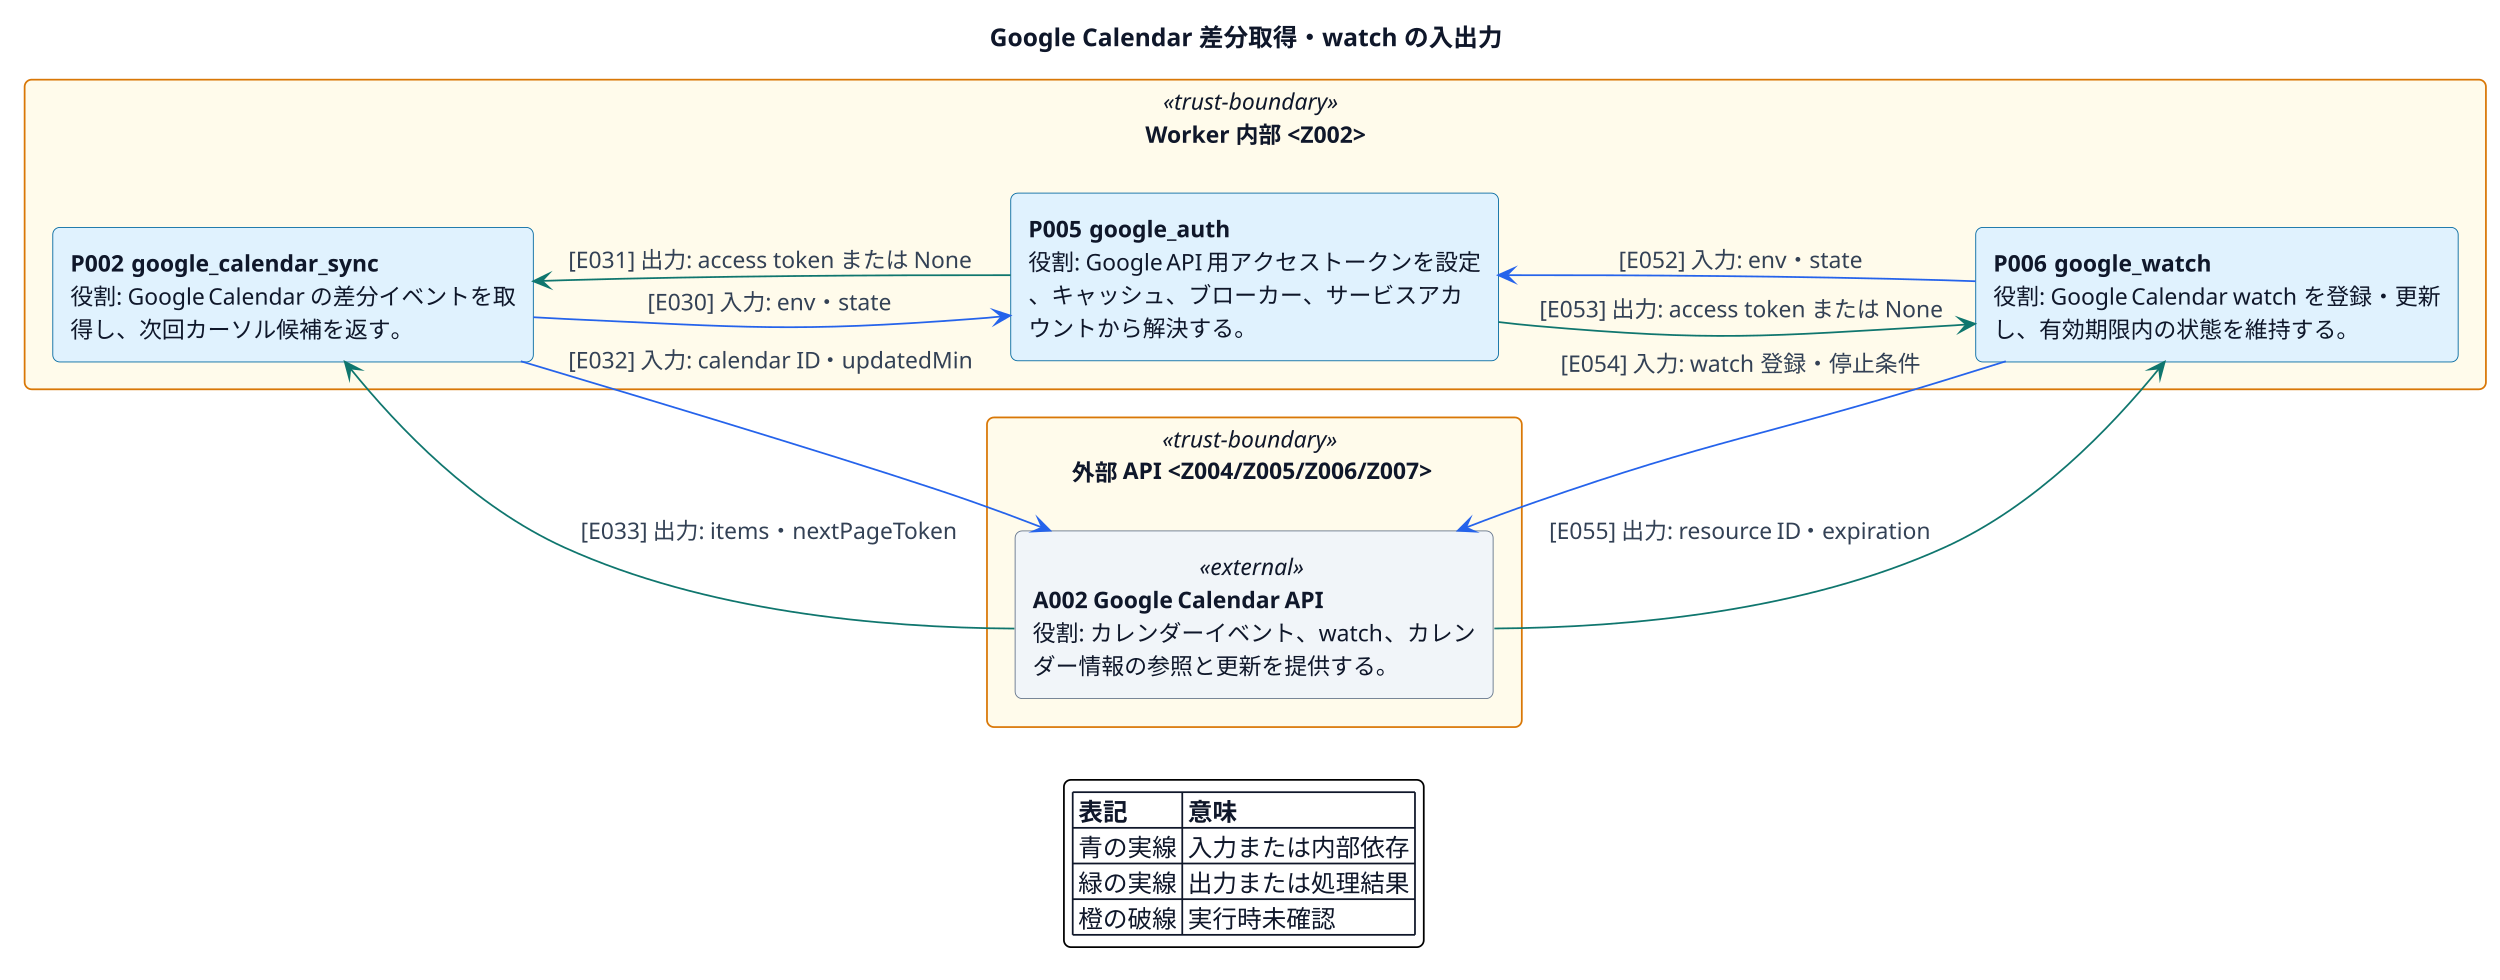
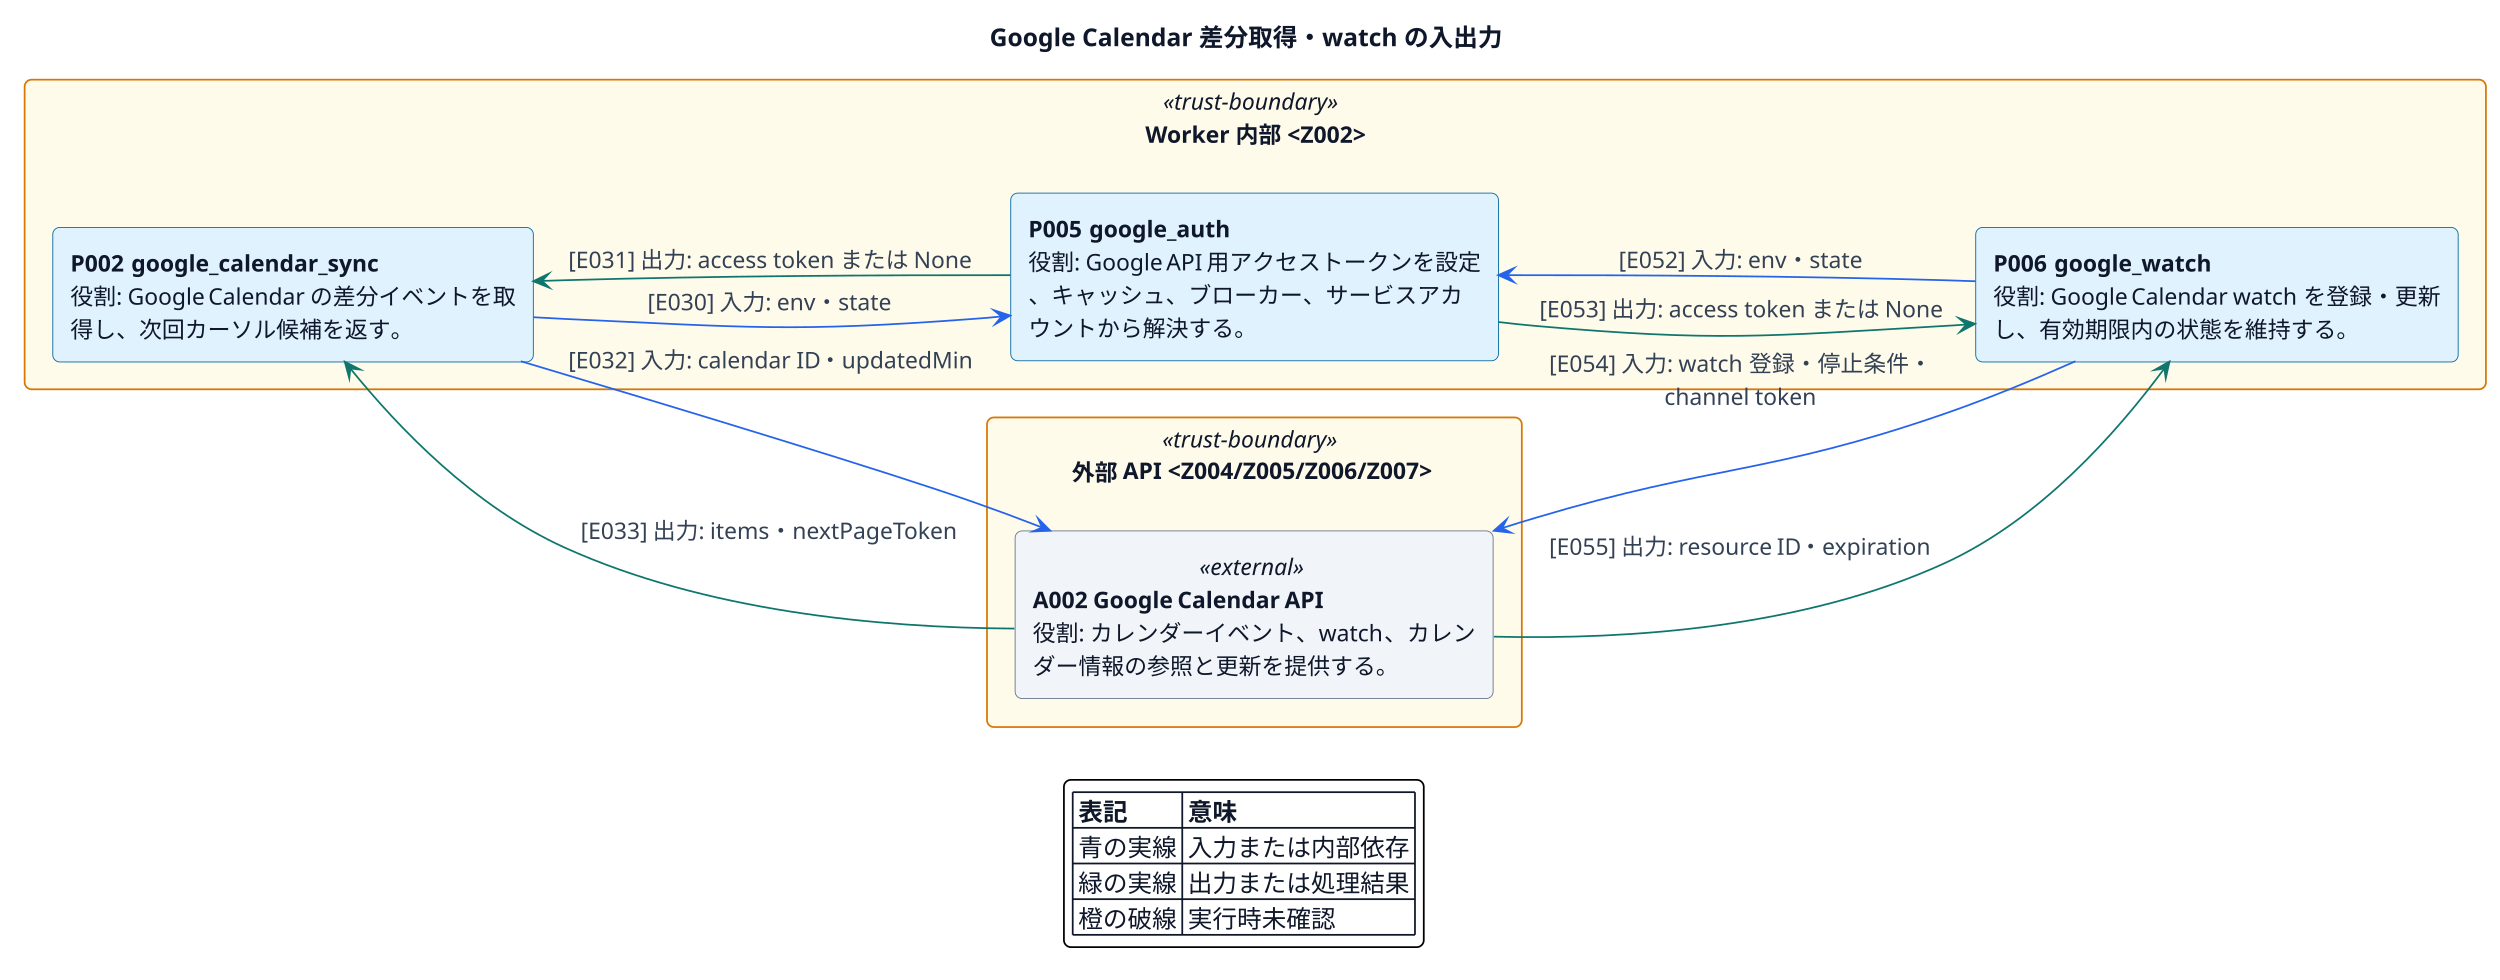
<svg xmlns="http://www.w3.org/2000/svg" version="1.1" data-diagram-type="DESCRIPTION" style="width:1421px;height:557px;background:#FFFFFF;" width="1421px" height="557px" viewBox="0 0 1421 557" zoomAndPan="magnify" preserveAspectRatio="none" contentStyleType="text/css">
  <defs />
  <g font-family="sans-serif" lengthAdjust="spacing">
    <g class="title" data-source-line="2">
      <text x="562.521" y="26.24" fill="#0F172A" font-size="14" textLength="288.959" font-weight="700">Google Calendar 差分取得・watch の入出力</text>
    </g>
    <g class="cluster" data-qualified-name="Worker .. .Z002." id="ent0001" data-source-line="5">
      <rect x="14" y="45.272" width="1399" height="176" fill="#FFFBEB" style="stroke:#D97706;stroke-width:1;" rx="4" ry="4" />
      <text x="661.142" y="62.352" fill="#0F172A" font-size="13" textLength="104.715" font-style="italic">«trust-boundary»</text>
      <text x="651.002" y="81.176" fill="#0F172A" font-size="13" textLength="124.995" font-weight="700">Worker 内部 &lt;Z002&gt;</text>
    </g>
    <g class="cluster" data-qualified-name=".. API .Z004.Z005.Z006.Z007." id="ent0005" data-source-line="10">
      <rect x="561" y="237.272" width="304" height="176" fill="#FFFBEB" style="stroke:#D97706;stroke-width:1;" rx="4" ry="4" />
      <text x="660.642" y="254.352" fill="#0F172A" font-size="13" textLength="104.715" font-style="italic">«trust-boundary»</text>
      <text x="609.227" y="273.176" fill="#0F172A" font-size="13" textLength="207.545" font-weight="700">外部 API &lt;Z004/Z005/Z006/Z007&gt;</text>
    </g>
    <g class="entity" data-qualified-name="Worker .. .Z002..P002" id="ent0002" data-source-line="6">
      <rect x="30" y="129.272" width="273.149" height="76.472" fill="#E0F2FE" style="stroke:#0369A1;stroke-width:0.5;" rx="4" ry="4" />
      <text x="40" y="154.352" fill="#0F172A" font-size="13" textLength="31.681" font-weight="700">P002</text>
      <text x="71.681" y="154.352" fill="#0F172A" font-size="13" font-weight="700"> </text>
      <text x="74.632" y="154.352" fill="#0F172A" font-size="13" textLength="143.507" font-weight="700">google_calendar_sync</text>
      <text x="40" y="173.176" fill="#0F172A" font-size="13">役</text>
      <text x="53" y="173.176" fill="#0F172A" font-size="13">割</text>
      <text x="66" y="173.176" fill="#0F172A" font-size="13">:</text>
      <text x="69.614" y="173.176" fill="#0F172A" font-size="13"> </text>
      <text x="72.526" y="173.176" fill="#0F172A" font-size="13" textLength="42.939">Google</text>
      <text x="115.465" y="173.176" fill="#0F172A" font-size="13"> </text>
      <text x="118.377" y="173.176" fill="#0F172A" font-size="13" textLength="54.86">Calendar</text>
      <text x="173.237" y="173.176" fill="#0F172A" font-size="13"> </text>
      <text x="176.149" y="173.176" fill="#0F172A" font-size="13">の</text>
      <text x="189.149" y="173.176" fill="#0F172A" font-size="13">差</text>
      <text x="202.149" y="173.176" fill="#0F172A" font-size="13">分</text>
      <text x="215.149" y="173.176" fill="#0F172A" font-size="13">イ</text>
      <text x="228.149" y="173.176" fill="#0F172A" font-size="13">ベ</text>
      <text x="241.149" y="173.176" fill="#0F172A" font-size="13">ン</text>
      <text x="254.149" y="173.176" fill="#0F172A" font-size="13">ト</text>
      <text x="267.149" y="173.176" fill="#0F172A" font-size="13">を</text>
      <text x="280.149" y="173.176" fill="#0F172A" font-size="13">取</text>
      <text x="40" y="192" fill="#0F172A" font-size="13">得</text>
      <text x="53" y="192" fill="#0F172A" font-size="13">し</text>
      <text x="66" y="192" fill="#0F172A" font-size="13">、</text>
      <text x="79" y="192" fill="#0F172A" font-size="13">次</text>
      <text x="92" y="192" fill="#0F172A" font-size="13">回</text>
      <text x="105" y="192" fill="#0F172A" font-size="13">カ</text>
      <text x="118" y="192" fill="#0F172A" font-size="13">ー</text>
      <text x="131" y="192" fill="#0F172A" font-size="13">ソ</text>
      <text x="144" y="192" fill="#0F172A" font-size="13">ル</text>
      <text x="157" y="192" fill="#0F172A" font-size="13">候</text>
      <text x="170" y="192" fill="#0F172A" font-size="13">補</text>
      <text x="183" y="192" fill="#0F172A" font-size="13">を</text>
      <text x="196" y="192" fill="#0F172A" font-size="13">返</text>
      <text x="209" y="192" fill="#0F172A" font-size="13">す</text>
      <text x="222" y="192" fill="#0F172A" font-size="13">。</text>
    </g>
    <g class="entity" data-qualified-name="Worker .. .Z002..P005" id="ent0003" data-source-line="7">
      <rect x="574.5" y="109.772" width="277.231" height="95.296" fill="#E0F2FE" style="stroke:#0369A1;stroke-width:0.5;" rx="4" ry="4" />
      <text x="584.5" y="134.852" fill="#0F172A" font-size="13" textLength="31.681" font-weight="700">P005</text>
      <text x="616.181" y="134.852" fill="#0F172A" font-size="13" font-weight="700"> </text>
      <text x="619.132" y="134.852" fill="#0F172A" font-size="13" textLength="80.574" font-weight="700">google_auth</text>
      <text x="584.5" y="153.676" fill="#0F172A" font-size="13">役</text>
      <text x="597.5" y="153.676" fill="#0F172A" font-size="13">割</text>
      <text x="610.5" y="153.676" fill="#0F172A" font-size="13">:</text>
      <text x="614.114" y="153.676" fill="#0F172A" font-size="13"> </text>
      <text x="617.026" y="153.676" fill="#0F172A" font-size="13" textLength="42.939">Google</text>
      <text x="659.965" y="153.676" fill="#0F172A" font-size="13"> </text>
      <text x="662.877" y="153.676" fill="#0F172A" font-size="13" textLength="19.942">API</text>
      <text x="682.819" y="153.676" fill="#0F172A" font-size="13"> </text>
      <text x="685.731" y="153.676" fill="#0F172A" font-size="13">用</text>
      <text x="698.731" y="153.676" fill="#0F172A" font-size="13">ア</text>
      <text x="711.731" y="153.676" fill="#0F172A" font-size="13">ク</text>
      <text x="724.731" y="153.676" fill="#0F172A" font-size="13">セ</text>
      <text x="737.731" y="153.676" fill="#0F172A" font-size="13">ス</text>
      <text x="750.731" y="153.676" fill="#0F172A" font-size="13">ト</text>
      <text x="763.731" y="153.676" fill="#0F172A" font-size="13">ー</text>
      <text x="776.731" y="153.676" fill="#0F172A" font-size="13">ク</text>
      <text x="789.731" y="153.676" fill="#0F172A" font-size="13">ン</text>
      <text x="802.731" y="153.676" fill="#0F172A" font-size="13">を</text>
      <text x="815.731" y="153.676" fill="#0F172A" font-size="13">設</text>
      <text x="828.731" y="153.676" fill="#0F172A" font-size="13">定</text>
      <text x="584.5" y="172.5" fill="#0F172A" font-size="13">、</text>
      <text x="597.5" y="172.5" fill="#0F172A" font-size="13">キ</text>
      <text x="610.5" y="172.5" fill="#0F172A" font-size="13">ャ</text>
      <text x="623.5" y="172.5" fill="#0F172A" font-size="13">ッ</text>
      <text x="636.5" y="172.5" fill="#0F172A" font-size="13">シ</text>
      <text x="649.5" y="172.5" fill="#0F172A" font-size="13">ュ</text>
      <text x="662.5" y="172.5" fill="#0F172A" font-size="13">、</text>
      <text x="675.5" y="172.5" fill="#0F172A" font-size="13">ブ</text>
      <text x="688.5" y="172.5" fill="#0F172A" font-size="13">ロ</text>
      <text x="701.5" y="172.5" fill="#0F172A" font-size="13">ー</text>
      <text x="714.5" y="172.5" fill="#0F172A" font-size="13">カ</text>
      <text x="727.5" y="172.5" fill="#0F172A" font-size="13">ー</text>
      <text x="740.5" y="172.5" fill="#0F172A" font-size="13">、</text>
      <text x="753.5" y="172.5" fill="#0F172A" font-size="13">サ</text>
      <text x="766.5" y="172.5" fill="#0F172A" font-size="13">ー</text>
      <text x="779.5" y="172.5" fill="#0F172A" font-size="13">ビ</text>
      <text x="792.5" y="172.5" fill="#0F172A" font-size="13">ス</text>
      <text x="805.5" y="172.5" fill="#0F172A" font-size="13">ア</text>
      <text x="818.5" y="172.5" fill="#0F172A" font-size="13">カ</text>
      <text x="584.5" y="191.324" fill="#0F172A" font-size="13">ウ</text>
      <text x="597.5" y="191.324" fill="#0F172A" font-size="13">ン</text>
      <text x="610.5" y="191.324" fill="#0F172A" font-size="13">ト</text>
      <text x="623.5" y="191.324" fill="#0F172A" font-size="13">か</text>
      <text x="636.5" y="191.324" fill="#0F172A" font-size="13">ら</text>
      <text x="649.5" y="191.324" fill="#0F172A" font-size="13">解</text>
      <text x="662.5" y="191.324" fill="#0F172A" font-size="13">決</text>
      <text x="675.5" y="191.324" fill="#0F172A" font-size="13">す</text>
      <text x="688.5" y="191.324" fill="#0F172A" font-size="13">る</text>
      <text x="701.5" y="191.324" fill="#0F172A" font-size="13">。</text>
    </g>
    <g class="entity" data-qualified-name="Worker .. .Z002..P006" id="ent0004" data-source-line="8">
      <rect x="1123" y="129.272" width="274.228" height="76.472" fill="#E0F2FE" style="stroke:#0369A1;stroke-width:0.5;" rx="4" ry="4" />
      <text x="1133" y="154.352" fill="#0F172A" font-size="13" textLength="31.681" font-weight="700">P006</text>
      <text x="1164.681" y="154.352" fill="#0F172A" font-size="13" font-weight="700"> </text>
      <text x="1167.632" y="154.352" fill="#0F172A" font-size="13" textLength="90.363" font-weight="700">google_watch</text>
      <text x="1133" y="173.176" fill="#0F172A" font-size="13">役</text>
      <text x="1146" y="173.176" fill="#0F172A" font-size="13">割</text>
      <text x="1159" y="173.176" fill="#0F172A" font-size="13">:</text>
      <text x="1162.614" y="173.176" fill="#0F172A" font-size="13"> </text>
      <text x="1165.526" y="173.176" fill="#0F172A" font-size="13" textLength="42.939">Google</text>
      <text x="1208.465" y="173.176" fill="#0F172A" font-size="13"> </text>
      <text x="1211.377" y="173.176" fill="#0F172A" font-size="13" textLength="54.86">Calendar</text>
      <text x="1266.237" y="173.176" fill="#0F172A" font-size="13"> </text>
      <text x="1269.149" y="173.176" fill="#0F172A" font-size="13" textLength="37.167">watch</text>
      <text x="1306.316" y="173.176" fill="#0F172A" font-size="13"> </text>
      <text x="1309.228" y="173.176" fill="#0F172A" font-size="13">を</text>
      <text x="1322.228" y="173.176" fill="#0F172A" font-size="13">登</text>
      <text x="1335.228" y="173.176" fill="#0F172A" font-size="13">録</text>
      <text x="1348.228" y="173.176" fill="#0F172A" font-size="13">・</text>
      <text x="1361.228" y="173.176" fill="#0F172A" font-size="13">更</text>
      <text x="1374.228" y="173.176" fill="#0F172A" font-size="13">新</text>
      <text x="1133" y="192" fill="#0F172A" font-size="13">し</text>
      <text x="1146" y="192" fill="#0F172A" font-size="13">、</text>
      <text x="1159" y="192" fill="#0F172A" font-size="13">有</text>
      <text x="1172" y="192" fill="#0F172A" font-size="13">効</text>
      <text x="1185" y="192" fill="#0F172A" font-size="13">期</text>
      <text x="1198" y="192" fill="#0F172A" font-size="13">限</text>
      <text x="1211" y="192" fill="#0F172A" font-size="13">内</text>
      <text x="1224" y="192" fill="#0F172A" font-size="13">の</text>
      <text x="1237" y="192" fill="#0F172A" font-size="13">状</text>
      <text x="1250" y="192" fill="#0F172A" font-size="13">態</text>
      <text x="1263" y="192" fill="#0F172A" font-size="13">を</text>
      <text x="1276" y="192" fill="#0F172A" font-size="13">維</text>
      <text x="1289" y="192" fill="#0F172A" font-size="13">持</text>
      <text x="1302" y="192" fill="#0F172A" font-size="13">す</text>
      <text x="1315" y="192" fill="#0F172A" font-size="13">る</text>
      <text x="1328" y="192" fill="#0F172A" font-size="13">。</text>
    </g>
    <g class="entity" data-qualified-name=".. API .Z004.Z005.Z006.Z007..A002" id="ent0006" data-source-line="11">
      <rect x="577" y="301.772" width="271.693" height="95.296" fill="#F1F5F9" style="stroke:#64748B;stroke-width:0.5;" rx="4" ry="4" />
      <text x="681.738" y="326.852" fill="#0F172A" font-size="13" textLength="62.218" font-style="italic">«external»</text>
      <text x="587" y="345.676" fill="#0F172A" font-size="13" textLength="31.343" font-weight="700">A002</text>
      <text x="618.343" y="345.676" fill="#0F172A" font-size="13" font-weight="700"> </text>
      <text x="621.294" y="345.676" fill="#0F172A" font-size="13" textLength="45.006" font-weight="700">Google</text>
      <text x="666.3" y="345.676" fill="#0F172A" font-size="13" font-weight="700"> </text>
      <text x="669.251" y="345.676" fill="#0F172A" font-size="13" textLength="57.915" font-weight="700">Calendar</text>
      <text x="727.166" y="345.676" fill="#0F172A" font-size="13" font-weight="700"> </text>
      <text x="730.117" y="345.676" fill="#0F172A" font-size="13" textLength="21.294" font-weight="700">API</text>
      <text x="587" y="364.5" fill="#0F172A" font-size="13">役</text>
      <text x="600" y="364.5" fill="#0F172A" font-size="13">割</text>
      <text x="613" y="364.5" fill="#0F172A" font-size="13">:</text>
      <text x="616.614" y="364.5" fill="#0F172A" font-size="13"> </text>
      <text x="619.526" y="364.5" fill="#0F172A" font-size="13">カ</text>
      <text x="632.526" y="364.5" fill="#0F172A" font-size="13">レ</text>
      <text x="645.526" y="364.5" fill="#0F172A" font-size="13">ン</text>
      <text x="658.526" y="364.5" fill="#0F172A" font-size="13">ダ</text>
      <text x="671.526" y="364.5" fill="#0F172A" font-size="13">ー</text>
      <text x="684.526" y="364.5" fill="#0F172A" font-size="13">イ</text>
      <text x="697.526" y="364.5" fill="#0F172A" font-size="13">ベ</text>
      <text x="710.526" y="364.5" fill="#0F172A" font-size="13">ン</text>
      <text x="723.526" y="364.5" fill="#0F172A" font-size="13">ト</text>
      <text x="736.526" y="364.5" fill="#0F172A" font-size="13">、</text>
      <text x="749.526" y="364.5" fill="#0F172A" font-size="13" textLength="37.167">watch</text>
      <text x="786.693" y="364.5" fill="#0F172A" font-size="13">、</text>
      <text x="799.693" y="364.5" fill="#0F172A" font-size="13">カ</text>
      <text x="812.693" y="364.5" fill="#0F172A" font-size="13">レ</text>
      <text x="825.693" y="364.5" fill="#0F172A" font-size="13">ン</text>
      <text x="587" y="383.324" fill="#0F172A" font-size="13">ダ</text>
      <text x="600" y="383.324" fill="#0F172A" font-size="13">ー</text>
      <text x="613" y="383.324" fill="#0F172A" font-size="13">情</text>
      <text x="626" y="383.324" fill="#0F172A" font-size="13">報</text>
      <text x="639" y="383.324" fill="#0F172A" font-size="13">の</text>
      <text x="652" y="383.324" fill="#0F172A" font-size="13">参</text>
      <text x="665" y="383.324" fill="#0F172A" font-size="13">照</text>
      <text x="678" y="383.324" fill="#0F172A" font-size="13">と</text>
      <text x="691" y="383.324" fill="#0F172A" font-size="13">更</text>
      <text x="704" y="383.324" fill="#0F172A" font-size="13">新</text>
      <text x="717" y="383.324" fill="#0F172A" font-size="13">を</text>
      <text x="730" y="383.324" fill="#0F172A" font-size="13">提</text>
      <text x="743" y="383.324" fill="#0F172A" font-size="13">供</text>
      <text x="756" y="383.324" fill="#0F172A" font-size="13">す</text>
      <text x="769" y="383.324" fill="#0F172A" font-size="13">る</text>
      <text x="782" y="383.324" fill="#0F172A" font-size="13">。</text>
    </g>
    <g class="link" data-entity-1="ent0002" data-entity-2="ent0003" id="lnk7" data-link-type="dependency">
      <polygon points="574.253,179.354,564.888,176.306,569.28,179.871,565.715,184.264,574.253,179.354" fill="#2563EB" style="stroke:#2563EB;stroke-width:1;stroke-linejoin:miter;stroke-miterlimit:10;" />
      <path d="M303.053,180.309 C309.115,180.679 315.119,181.004 321,181.272 C424.005,185.959 450.178,188.988 553,181.272 C559.96,180.75 562.103,180.618 569.28,179.871" style="stroke:#2563EB;stroke-width:1;" fill="none" />
      <text x="368" y="176.352" fill="#334155" font-size="13" textLength="38.09">[E030]</text>
      <text x="406.09" y="176.352" fill="#334155" font-size="13"> </text>
      <text x="409.002" y="176.352" fill="#334155" font-size="13">入</text>
      <text x="422.002" y="176.352" fill="#334155" font-size="13">力</text>
      <text x="435.002" y="176.352" fill="#334155" font-size="13">:</text>
      <text x="438.616" y="176.352" fill="#334155" font-size="13"> </text>
      <text x="441.528" y="176.352" fill="#334155" font-size="13" textLength="21.905">env</text>
      <text x="463.433" y="176.352" fill="#334155" font-size="13">・</text>
      <text x="476.433" y="176.352" fill="#334155" font-size="13" textLength="30.407">state</text>
    </g>
    <g class="link" data-entity-1="ent0003" data-entity-2="ent0002" id="lnk8" data-link-type="dependency">
      <polygon points="303.085,159.86,312.225,163.527,308.081,159.677,311.932,155.533,303.085,159.86" fill="#0F766E" style="stroke:#0F766E;stroke-width:1;stroke-linejoin:miter;stroke-miterlimit:10;" />
      <path d="M574.45,156.399 C499.506,156.321 405.14,156.865 321,159.272 C315.132,159.44 314.135,159.455 308.081,159.677" style="stroke:#0F766E;stroke-width:1;" fill="none" />
      <text x="323" y="152.352" fill="#334155" font-size="13" textLength="38.09">[E031]</text>
      <text x="361.09" y="152.352" fill="#334155" font-size="13"> </text>
      <text x="364.002" y="152.352" fill="#334155" font-size="13">出</text>
      <text x="377.002" y="152.352" fill="#334155" font-size="13">力</text>
      <text x="390.002" y="152.352" fill="#334155" font-size="13">:</text>
      <text x="393.616" y="152.352" fill="#334155" font-size="13"> </text>
      <text x="396.528" y="152.352" fill="#334155" font-size="13" textLength="39.949">access</text>
      <text x="436.477" y="152.352" fill="#334155" font-size="13"> </text>
      <text x="439.389" y="152.352" fill="#334155" font-size="13" textLength="35.087">token</text>
      <text x="474.476" y="152.352" fill="#334155" font-size="13"> </text>
      <text x="477.388" y="152.352" fill="#334155" font-size="13">ま</text>
      <text x="490.388" y="152.352" fill="#334155" font-size="13">た</text>
      <text x="503.388" y="152.352" fill="#334155" font-size="13">は</text>
      <text x="516.388" y="152.352" fill="#334155" font-size="13"> </text>
      <text x="519.3" y="152.352" fill="#334155" font-size="13" textLength="32.409">None</text>
    </g>
    <g class="link" data-entity-1="ent0002" data-entity-2="ent0006" id="lnk9" data-link-type="dependency">
      <polygon points="596.942,301.612,589.993,294.632,592.279,299.807,587.104,302.093,596.942,301.612" fill="#2563EB" style="stroke:#2563EB;stroke-width:1;stroke-linejoin:miter;stroke-miterlimit:10;" />
      <path d="M296.053,205.333 C388.646,232.992 505.323,268.415 553,285.272 C567.308,290.331 577.563,294.109 592.279,299.807" style="stroke:#2563EB;stroke-width:1;" fill="none" />
      <text x="323" y="209.352" fill="#334155" font-size="13" textLength="38.09">[E032]</text>
      <text x="361.09" y="209.352" fill="#334155" font-size="13"> </text>
      <text x="364.002" y="209.352" fill="#334155" font-size="13">入</text>
      <text x="377.002" y="209.352" fill="#334155" font-size="13">力</text>
      <text x="390.002" y="209.352" fill="#334155" font-size="13">:</text>
      <text x="393.616" y="209.352" fill="#334155" font-size="13"> </text>
      <text x="396.528" y="209.352" fill="#334155" font-size="13" textLength="53.196">calendar</text>
      <text x="449.724" y="209.352" fill="#334155" font-size="13"> </text>
      <text x="452.636" y="209.352" fill="#334155" font-size="13" textLength="12.753">ID</text>
      <text x="465.389" y="209.352" fill="#334155" font-size="13">・</text>
      <text x="478.389" y="209.352" fill="#334155" font-size="13" textLength="73.554">updatedMin</text>
    </g>
    <g class="link" data-entity-1="ent0006" data-entity-2="ent0002" id="lnk10" data-link-type="dependency">
      <polygon points="195.965,205.589,198.538,215.096,199.119,209.469,204.746,210.05,195.965,205.589" fill="#0F766E" style="stroke:#0F766E;stroke-width:1;stroke-linejoin:miter;stroke-miterlimit:10;" />
      <path d="M576.6,357.282 C498.658,356.818 400.681,347.351 321,311.272 C269.239,287.835 226.878,243.619 199.119,209.469" style="stroke:#0F766E;stroke-width:1;" fill="none" />
      <text x="330" y="306.352" fill="#334155" font-size="13" textLength="38.09">[E033]</text>
      <text x="368.09" y="306.352" fill="#334155" font-size="13"> </text>
      <text x="371.002" y="306.352" fill="#334155" font-size="13">出</text>
      <text x="384.002" y="306.352" fill="#334155" font-size="13">力</text>
      <text x="397.002" y="306.352" fill="#334155" font-size="13">:</text>
      <text x="400.616" y="306.352" fill="#334155" font-size="13"> </text>
      <text x="403.528" y="306.352" fill="#334155" font-size="13" textLength="33.8">items</text>
      <text x="437.328" y="306.352" fill="#334155" font-size="13">・</text>
      <text x="450.328" y="306.352" fill="#334155" font-size="13" textLength="94.562">nextPageToken</text>
    </g>
    <g class="link" data-entity-1="ent0004" data-entity-2="ent0003" id="lnk11" data-link-type="dependency">
      <polygon points="851.55,156.405,860.554,160.396,856.55,156.4,860.546,152.396,851.55,156.405" fill="#2563EB" style="stroke:#2563EB;stroke-width:1;stroke-linejoin:miter;stroke-miterlimit:10;" />
      <path d="M1122.974,159.86 C1116.9,159.638 1110.887,159.44 1105,159.272 C1020.859,156.873 931.494,156.323 856.55,156.4" style="stroke:#2563EB;stroke-width:1;" fill="none" />
      <text x="920" y="152.352" fill="#334155" font-size="13" textLength="38.09">[E052]</text>
      <text x="958.09" y="152.352" fill="#334155" font-size="13"> </text>
      <text x="961.002" y="152.352" fill="#334155" font-size="13">入</text>
      <text x="974.002" y="152.352" fill="#334155" font-size="13">力</text>
      <text x="987.002" y="152.352" fill="#334155" font-size="13">:</text>
      <text x="990.616" y="152.352" fill="#334155" font-size="13"> </text>
      <text x="993.528" y="152.352" fill="#334155" font-size="13" textLength="21.905">env</text>
      <text x="1015.433" y="152.352" fill="#334155" font-size="13">・</text>
      <text x="1028.433" y="152.352" fill="#334155" font-size="13" textLength="30.407">state</text>
    </g>
    <g class="link" data-entity-1="ent0003" data-entity-2="ent0004" id="lnk12" data-link-type="dependency">
      <polygon points="1122.62,184.065,1113.337,180.776,1117.635,184.453,1113.958,188.752,1122.62,184.065" fill="#0F766E" style="stroke:#0F766E;stroke-width:1;stroke-linejoin:miter;stroke-miterlimit:10;" />
      <path d="M851.696,183.033 C858.886,183.904 866.019,184.662 873,185.272 C975.72,194.247 1002.063,191.267 1105,185.272 C1110.778,184.935 1111.686,184.917 1117.635,184.453" style="stroke:#0F766E;stroke-width:1;" fill="none" />
      <text x="875" y="180.352" fill="#334155" font-size="13" textLength="38.09">[E053]</text>
      <text x="913.09" y="180.352" fill="#334155" font-size="13"> </text>
      <text x="916.002" y="180.352" fill="#334155" font-size="13">出</text>
      <text x="929.002" y="180.352" fill="#334155" font-size="13">力</text>
      <text x="942.002" y="180.352" fill="#334155" font-size="13">:</text>
      <text x="945.616" y="180.352" fill="#334155" font-size="13"> </text>
      <text x="948.528" y="180.352" fill="#334155" font-size="13" textLength="39.949">access</text>
      <text x="988.477" y="180.352" fill="#334155" font-size="13"> </text>
      <text x="991.389" y="180.352" fill="#334155" font-size="13" textLength="35.087">token</text>
      <text x="1026.476" y="180.352" fill="#334155" font-size="13"> </text>
      <text x="1029.388" y="180.352" fill="#334155" font-size="13">ま</text>
      <text x="1042.388" y="180.352" fill="#334155" font-size="13">た</text>
      <text x="1055.388" y="180.352" fill="#334155" font-size="13">は</text>
      <text x="1068.388" y="180.352" fill="#334155" font-size="13"> </text>
      <text x="1071.3" y="180.352" fill="#334155" font-size="13" textLength="32.409">None</text>
    </g>
    <g class="link" data-entity-1="ent0004" data-entity-2="ent0006" id="lnk13" data-link-type="dependency">
-       <polygon points="828.587,301.67,838.424,302.16,833.251,299.869,835.542,294.697,828.587,301.67" fill="#2563EB" style="stroke:#2563EB;stroke-width:1;stroke-linejoin:miter;stroke-miterlimit:10;" />
-       <path d="M1140.104,205.35 C1128.254,209.071 1116.397,212.764 1105,216.272 C1002.184,247.915 974.564,249.815 873,285.272 C858.532,290.323 848.114,294.131 833.251,299.869" style="stroke:#2563EB;stroke-width:1;" fill="none" />
-       <text x="887" y="211.352" fill="#334155" font-size="13" textLength="38.09">[E054]</text>
-       <text x="925.09" y="211.352" fill="#334155" font-size="13"> </text>
-       <text x="928.002" y="211.352" fill="#334155" font-size="13">入</text>
-       <text x="941.002" y="211.352" fill="#334155" font-size="13">力</text>
-       <text x="954.002" y="211.352" fill="#334155" font-size="13">:</text>
-       <text x="957.616" y="211.352" fill="#334155" font-size="13"> </text>
-       <text x="960.528" y="211.352" fill="#334155" font-size="13" textLength="37.167">watch</text>
-       <text x="997.695" y="211.352" fill="#334155" font-size="13"> </text>
-       <text x="1000.607" y="211.352" fill="#334155" font-size="13">登</text>
-       <text x="1013.607" y="211.352" fill="#334155" font-size="13">録</text>
-       <text x="1026.607" y="211.352" fill="#334155" font-size="13">・</text>
-       <text x="1039.607" y="211.352" fill="#334155" font-size="13">停</text>
-       <text x="1052.607" y="211.352" fill="#334155" font-size="13">止</text>
-       <text x="1065.607" y="211.352" fill="#334155" font-size="13">条</text>
-       <text x="1078.607" y="211.352" fill="#334155" font-size="13">件</text>
+       <polygon points="849.066,301.686,858.856,302.762,853.83,300.167,856.425,295.14,849.066,301.686" fill="#2563EB" style="stroke:#2563EB;stroke-width:1;stroke-linejoin:miter;stroke-miterlimit:10;" />
+       <path d="M1179.685,205.317 C1155.986,215.857 1129.726,226.736 1105,235.272 C1004.431,269.992 974.919,263.744 873,294.272 C865.165,296.619 861.906,297.59 853.83,300.167" style="stroke:#2563EB;stroke-width:1;" fill="none" />
+       <text x="880.5" y="211.352" fill="#334155" font-size="13" textLength="38.09">[E054]</text>
+       <text x="918.59" y="211.352" fill="#334155" font-size="13"> </text>
+       <text x="921.502" y="211.352" fill="#334155" font-size="13">入</text>
+       <text x="934.502" y="211.352" fill="#334155" font-size="13">力</text>
+       <text x="947.502" y="211.352" fill="#334155" font-size="13">:</text>
+       <text x="951.116" y="211.352" fill="#334155" font-size="13"> </text>
+       <text x="954.028" y="211.352" fill="#334155" font-size="13" textLength="37.167">watch</text>
+       <text x="991.195" y="211.352" fill="#334155" font-size="13"> </text>
+       <text x="994.107" y="211.352" fill="#334155" font-size="13">登</text>
+       <text x="1007.107" y="211.352" fill="#334155" font-size="13">録</text>
+       <text x="1020.107" y="211.352" fill="#334155" font-size="13">・</text>
+       <text x="1033.107" y="211.352" fill="#334155" font-size="13">停</text>
+       <text x="1046.107" y="211.352" fill="#334155" font-size="13">止</text>
+       <text x="1059.107" y="211.352" fill="#334155" font-size="13">条</text>
+       <text x="1072.107" y="211.352" fill="#334155" font-size="13">件</text>
+       <text x="1085.107" y="211.352" fill="#334155" font-size="13">・</text>
+       <text x="946.007" y="230.176" fill="#334155" font-size="13" textLength="48.594">channel</text>
+       <text x="994.601" y="230.176" fill="#334155" font-size="13"> </text>
+       <text x="997.513" y="230.176" fill="#334155" font-size="13" textLength="35.087">token</text>
    </g>
    <g class="link" data-entity-1="ent0006" data-entity-2="ent0004" id="lnk14" data-link-type="dependency">
-       <polygon points="1230.415,205.59,1221.625,210.034,1227.254,209.464,1227.824,215.092,1230.415,205.59" fill="#0F766E" style="stroke:#0F766E;stroke-width:1;stroke-linejoin:miter;stroke-miterlimit:10;" />
-       <path d="M849.378,357.233 C927.313,356.754 1025.29,347.287 1105,311.272 C1156.87,287.836 1199.385,243.614 1227.254,209.464" style="stroke:#0F766E;stroke-width:1;" fill="none" />
-       <text x="880.5" y="306.352" fill="#334155" font-size="13" textLength="38.09">[E055]</text>
-       <text x="918.59" y="306.352" fill="#334155" font-size="13"> </text>
-       <text x="921.502" y="306.352" fill="#334155" font-size="13">出</text>
-       <text x="934.502" y="306.352" fill="#334155" font-size="13">力</text>
-       <text x="947.502" y="306.352" fill="#334155" font-size="13">:</text>
-       <text x="951.116" y="306.352" fill="#334155" font-size="13"> </text>
-       <text x="954.028" y="306.352" fill="#334155" font-size="13" textLength="52.975">resource</text>
-       <text x="1007.003" y="306.352" fill="#334155" font-size="13"> </text>
-       <text x="1009.915" y="306.352" fill="#334155" font-size="13" textLength="12.753">ID</text>
-       <text x="1022.668" y="306.352" fill="#334155" font-size="13">・</text>
-       <text x="1035.668" y="306.352" fill="#334155" font-size="13" textLength="61.958">expiration</text>
+       <polygon points="1233.162,205.465,1224.588,210.31,1230.183,209.481,1231.013,215.076,1233.162,205.465" fill="#0F766E" style="stroke:#0F766E;stroke-width:1;stroke-linejoin:miter;stroke-miterlimit:10;" />
+       <path d="M849.139,361.878 C927.221,363.747 1025.425,356.583 1105,320.272 C1159.688,295.317 1203.031,246.082 1230.183,209.481" style="stroke:#0F766E;stroke-width:1;" fill="none" />
+       <text x="880.5" y="315.352" fill="#334155" font-size="13" textLength="38.09">[E055]</text>
+       <text x="918.59" y="315.352" fill="#334155" font-size="13"> </text>
+       <text x="921.502" y="315.352" fill="#334155" font-size="13">出</text>
+       <text x="934.502" y="315.352" fill="#334155" font-size="13">力</text>
+       <text x="947.502" y="315.352" fill="#334155" font-size="13">:</text>
+       <text x="951.116" y="315.352" fill="#334155" font-size="13"> </text>
+       <text x="954.028" y="315.352" fill="#334155" font-size="13" textLength="52.975">resource</text>
+       <text x="1007.003" y="315.352" fill="#334155" font-size="13"> </text>
+       <text x="1009.915" y="315.352" fill="#334155" font-size="13" textLength="12.753">ID</text>
+       <text x="1022.668" y="315.352" fill="#334155" font-size="13">・</text>
+       <text x="1035.668" y="315.352" fill="#334155" font-size="13" textLength="61.958">expiration</text>
    </g>
    <g class="legend" data-source-line="21">
      <rect x="604.728" y="443.272" width="204.543" height="95.088" fill="none" style="stroke:#000;stroke-width:1;" rx="4" ry="4" />
      <text x="612.906" y="466.512" fill="#0F172A" font-size="14" textLength="28" font-weight="700">表記</text>
      <text x="675.178" y="466.512" fill="#0F172A" font-size="14" textLength="28" font-weight="700">意味</text>
      <text x="612.864" y="486.784" fill="#0F172A" font-size="14" textLength="56">青の実線</text>
      <text x="675.136" y="486.784" fill="#0F172A" font-size="14" textLength="125.999">入力または内部依存</text>
      <text x="612.864" y="507.056" fill="#0F172A" font-size="14" textLength="56">緑の実線</text>
      <text x="675.136" y="507.056" fill="#0F172A" font-size="14" textLength="125.999">出力または処理結果</text>
      <text x="612.864" y="527.328" fill="#0F172A" font-size="14" textLength="56">橙の破線</text>
      <text x="675.136" y="527.328" fill="#0F172A" font-size="14" textLength="84">実行時未確認</text>
      <line x1="609.728" y1="450.272" x2="804.272" y2="450.272" style="stroke:#0F172A;stroke-width:1;" />
      <line x1="609.728" y1="470.544" x2="804.272" y2="470.544" style="stroke:#0F172A;stroke-width:1;" />
      <line x1="609.728" y1="490.816" x2="804.272" y2="490.816" style="stroke:#0F172A;stroke-width:1;" />
      <line x1="609.728" y1="511.088" x2="804.272" y2="511.088" style="stroke:#0F172A;stroke-width:1;" />
      <line x1="609.728" y1="531.36" x2="804.272" y2="531.36" style="stroke:#0F172A;stroke-width:1;" />
      <line x1="609.728" y1="450.272" x2="609.728" y2="531.36" style="stroke:#0F172A;stroke-width:1;" />
      <line x1="672" y1="450.272" x2="672" y2="531.36" style="stroke:#0F172A;stroke-width:1;" />
      <line x1="804.272" y1="450.272" x2="804.272" y2="531.36" style="stroke:#0F172A;stroke-width:1;" />
    </g>
  </g>
</svg>
